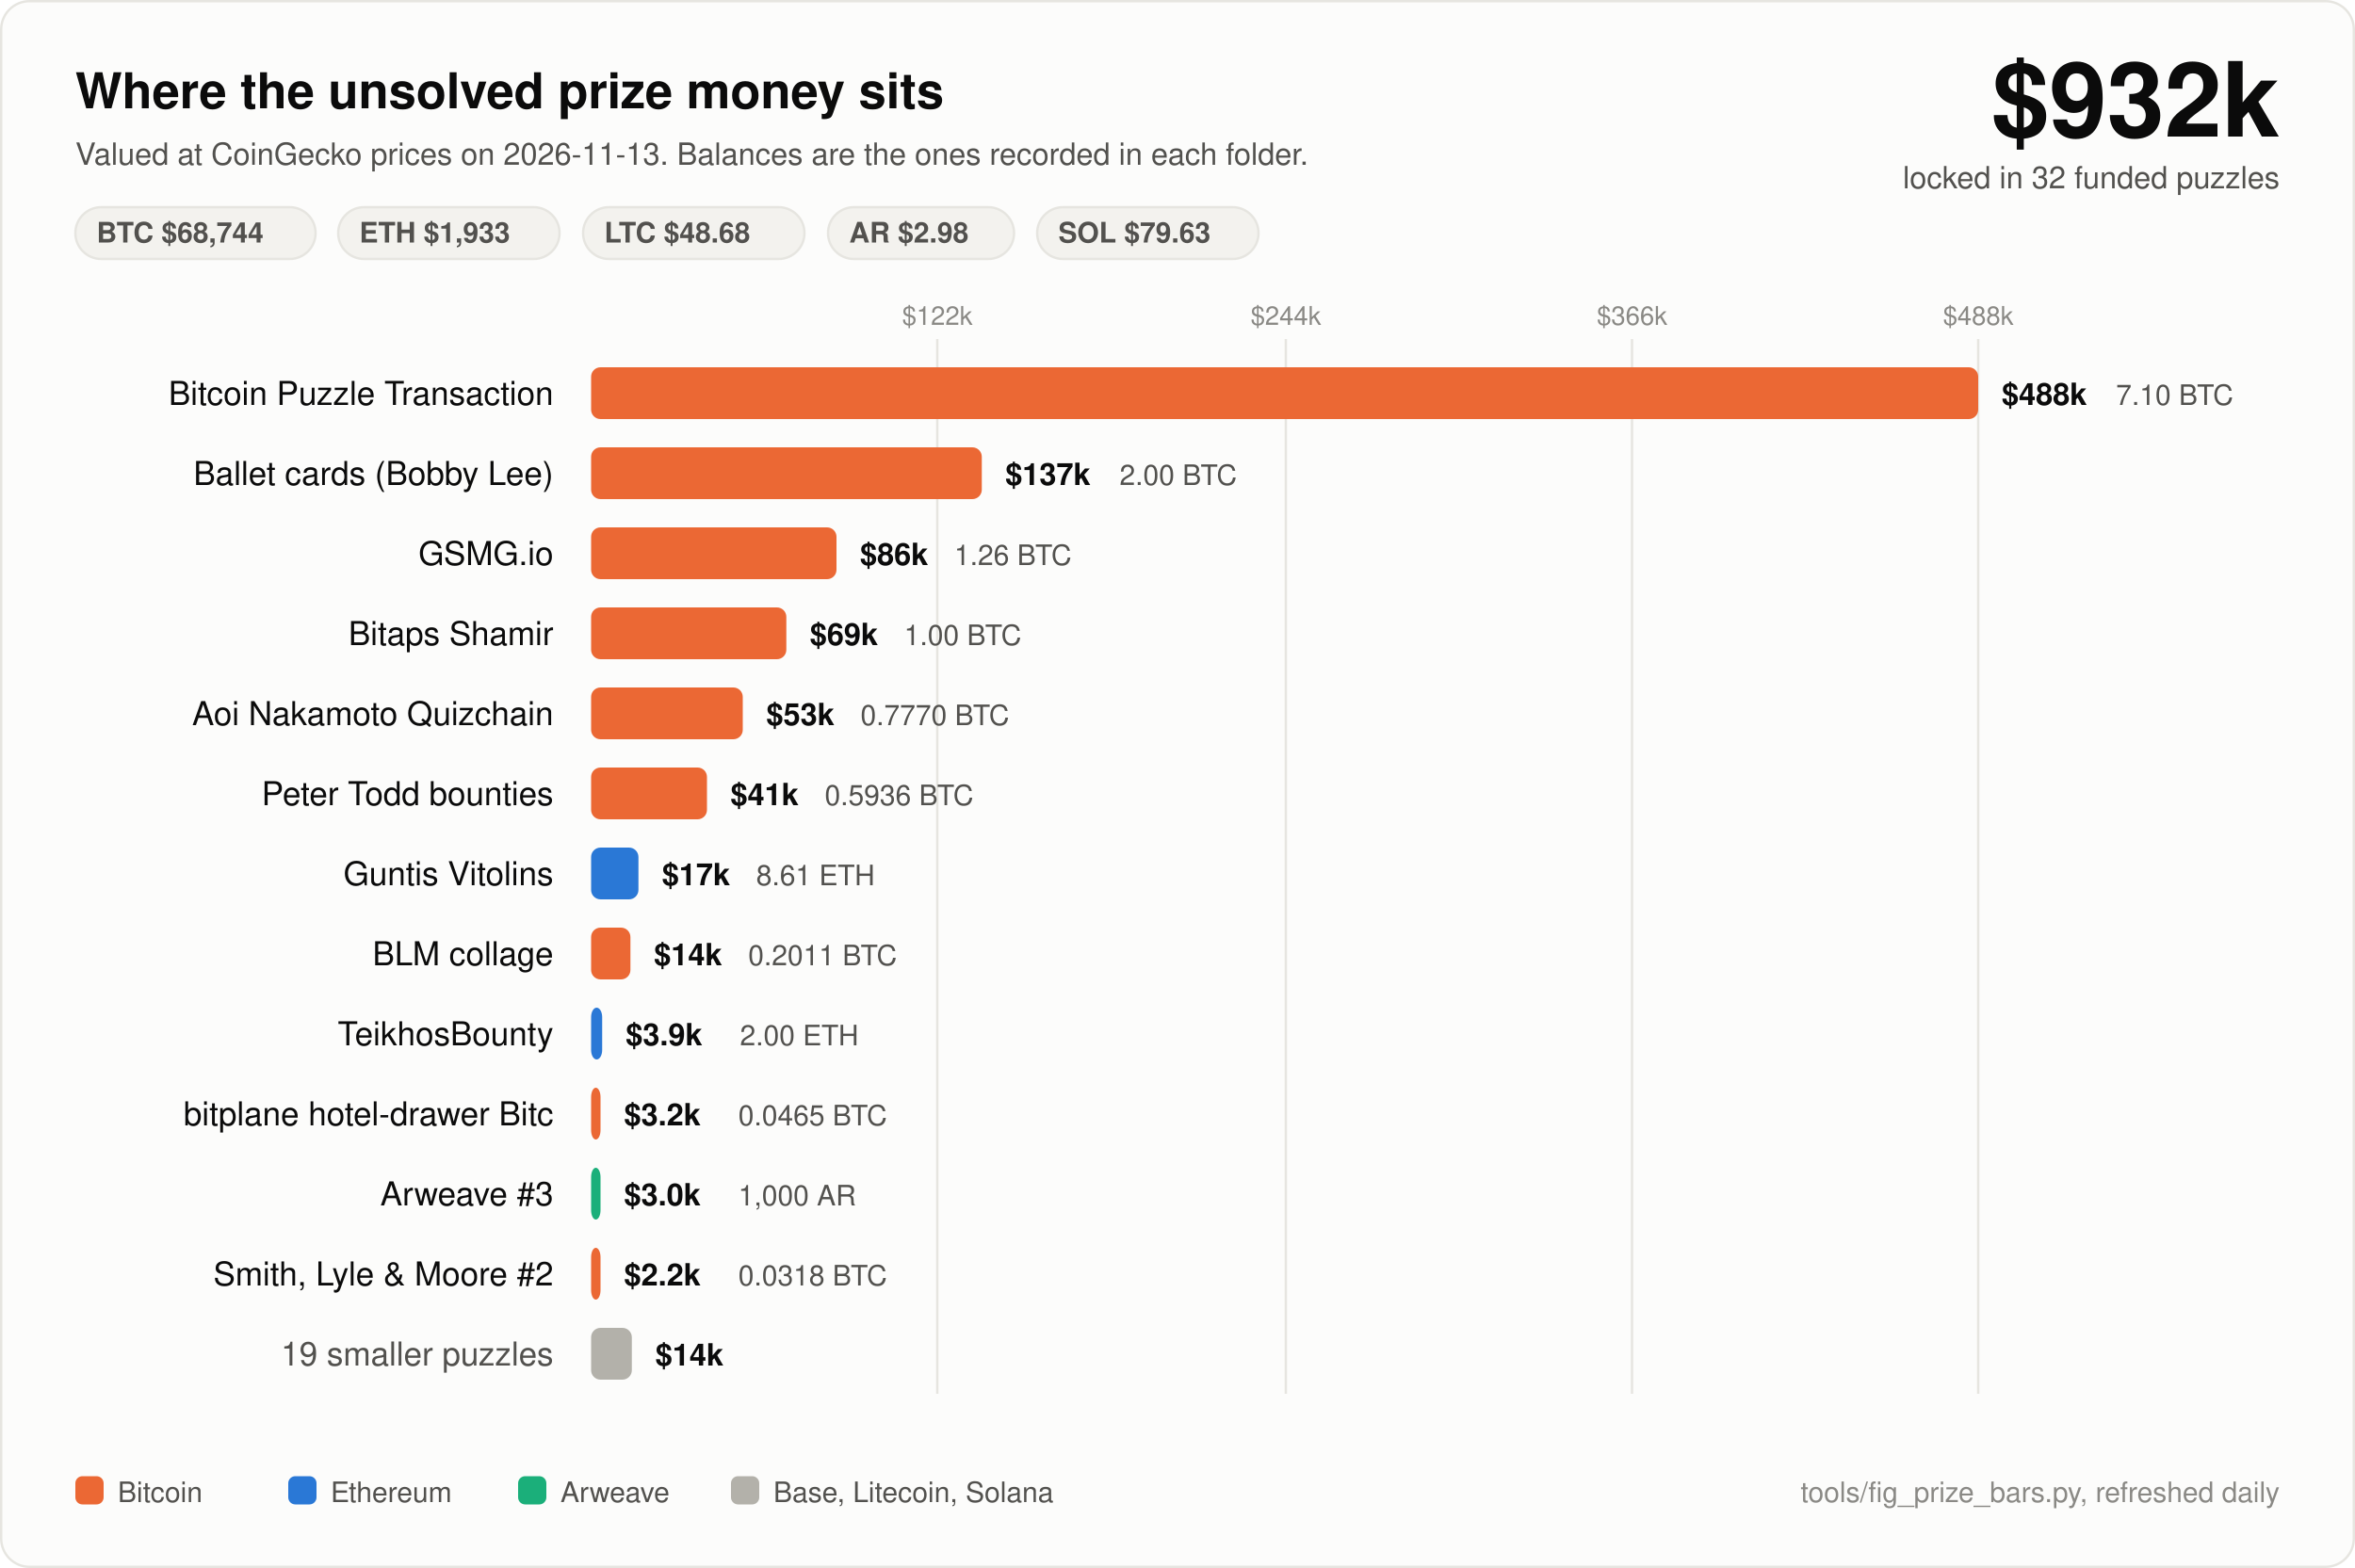
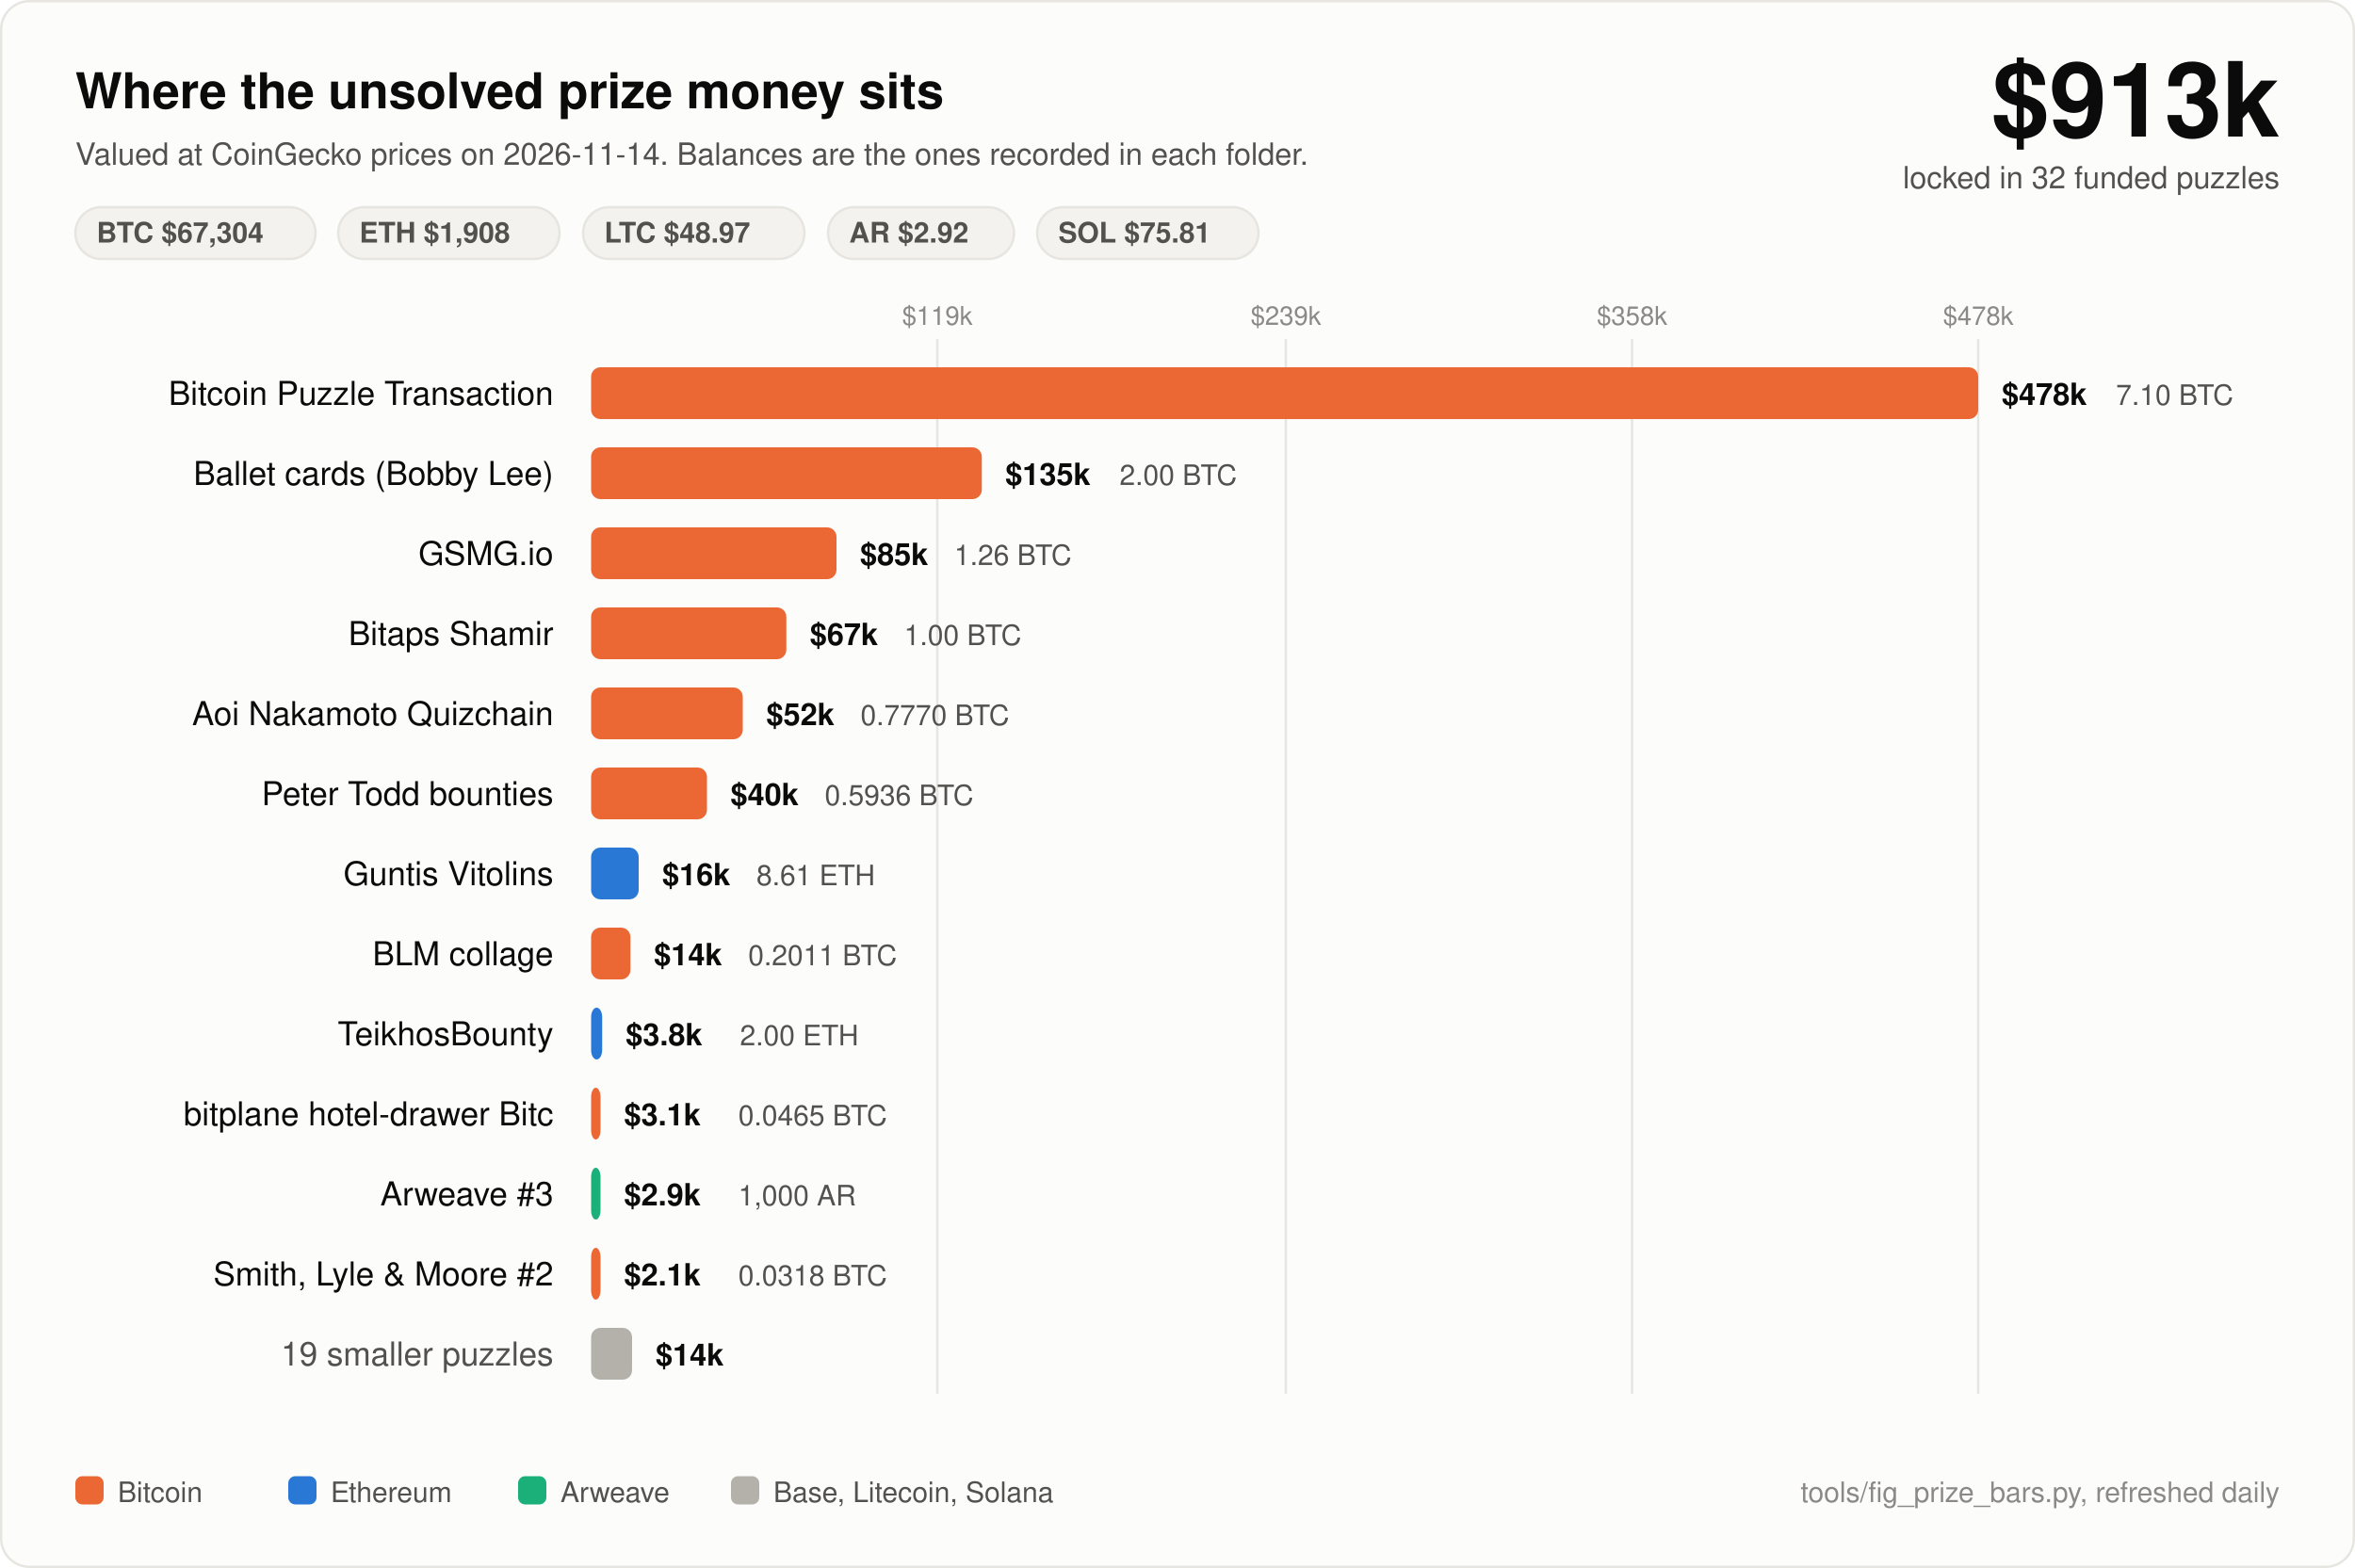
<svg xmlns="http://www.w3.org/2000/svg" width="1000" height="666" viewBox="0 0 1000 666" font-family="ui-sans-serif, -apple-system, Segoe UI, Helvetica, Arial, sans-serif">
  <rect x="0.5" y="0.5" width="999" height="665" rx="12" fill="#fcfcfb" stroke="#e6e5e0" />
  <text x="32" y="46" fill="#0b0b0b" font-size="21" font-weight="700">Where the unsolved prize money sits</text>
-   <text x="32" y="70" fill="#52514e" font-size="13">Valued at CoinGecko prices on 2026-11-13. Balances are the ones recorded in each folder.</text>
-   <text x="968" y="58" fill="#0b0b0b" font-size="44" font-weight="700" text-anchor="end">$932k</text>
+   <text x="32" y="70" fill="#52514e" font-size="13">Valued at CoinGecko prices on 2026-11-14. Balances are the ones recorded in each folder.</text>
+   <text x="968" y="58" fill="#0b0b0b" font-size="44" font-weight="700" text-anchor="end">$913k</text>
  <text x="968" y="80" fill="#52514e" font-size="13" text-anchor="end">locked in 32 funded puzzles</text>
  <rect x="32" y="88" width="102" height="22" rx="11" fill="#f3f2ee" stroke="#e6e5e0" />
-   <text x="41" y="103" fill="#52514e" font-size="12" font-weight="600">BTC $68,744</text>
+   <text x="41" y="103" fill="#52514e" font-size="12" font-weight="600">BTC $67,304</text>
  <rect x="143.6" y="88" width="94" height="22" rx="11" fill="#f3f2ee" stroke="#e6e5e0" />
-   <text x="152.6" y="103" fill="#52514e" font-size="12" font-weight="600">ETH $1,933</text>
+   <text x="152.6" y="103" fill="#52514e" font-size="12" font-weight="600">ETH $1,908</text>
  <rect x="247.6" y="88" width="94" height="22" rx="11" fill="#f3f2ee" stroke="#e6e5e0" />
-   <text x="256.6" y="103" fill="#52514e" font-size="12" font-weight="600">LTC $48.68</text>
+   <text x="256.6" y="103" fill="#52514e" font-size="12" font-weight="600">LTC $48.97</text>
  <rect x="351.6" y="88" width="79" height="22" rx="11" fill="#f3f2ee" stroke="#e6e5e0" />
-   <text x="360.6" y="103" fill="#52514e" font-size="12" font-weight="600">AR $2.98</text>
+   <text x="360.6" y="103" fill="#52514e" font-size="12" font-weight="600">AR $2.92</text>
  <rect x="440.4" y="88" width="94" height="22" rx="11" fill="#f3f2ee" stroke="#e6e5e0" />
-   <text x="449.4" y="103" fill="#52514e" font-size="12" font-weight="600">SOL $79.63</text>
+   <text x="449.4" y="103" fill="#52514e" font-size="12" font-weight="600">SOL $75.81</text>
  <line x1="398" y1="144" x2="398" y2="592" stroke="#e6e5e0" stroke-width="1" />
-   <text x="398" y="138" fill="#8a8985" font-size="11" text-anchor="middle">$122k</text>
+   <text x="398" y="138" fill="#8a8985" font-size="11" text-anchor="middle">$119k</text>
  <line x1="546" y1="144" x2="546" y2="592" stroke="#e6e5e0" stroke-width="1" />
-   <text x="546" y="138" fill="#8a8985" font-size="11" text-anchor="middle">$244k</text>
+   <text x="546" y="138" fill="#8a8985" font-size="11" text-anchor="middle">$239k</text>
  <line x1="693" y1="144" x2="693" y2="592" stroke="#e6e5e0" stroke-width="1" />
-   <text x="693" y="138" fill="#8a8985" font-size="11" text-anchor="middle">$366k</text>
+   <text x="693" y="138" fill="#8a8985" font-size="11" text-anchor="middle">$358k</text>
  <line x1="840" y1="144" x2="840" y2="592" stroke="#e6e5e0" stroke-width="1" />
-   <text x="840" y="138" fill="#8a8985" font-size="11" text-anchor="middle">$488k</text>
+   <text x="840" y="138" fill="#8a8985" font-size="11" text-anchor="middle">$478k</text>
  <text x="235" y="172" fill="#0b0b0b" font-size="14" text-anchor="end">Bitcoin Puzzle Transaction</text>
  <rect x="251" y="156" width="589.0" height="22" rx="4" fill="#eb6834" />
-   <text x="850.0" y="172" fill="#0b0b0b" font-size="13" font-weight="600">$488k</text>
+   <text x="850.0" y="172" fill="#0b0b0b" font-size="13" font-weight="600">$478k</text>
  <text x="898.5" y="172" fill="#52514e" font-size="12">7.10 BTC</text>
  <text x="235" y="206" fill="#0b0b0b" font-size="14" text-anchor="end">Ballet cards (Bobby Lee)</text>
  <rect x="251" y="190" width="165.9" height="22" rx="4" fill="#eb6834" />
-   <text x="426.9" y="206" fill="#0b0b0b" font-size="13" font-weight="600">$137k</text>
+   <text x="426.9" y="206" fill="#0b0b0b" font-size="13" font-weight="600">$135k</text>
  <text x="475.4" y="206" fill="#52514e" font-size="12">2.00 BTC</text>
  <text x="235" y="240" fill="#0b0b0b" font-size="14" text-anchor="end">GSMG.io</text>
  <rect x="251" y="224" width="104.2" height="22" rx="4" fill="#eb6834" />
-   <text x="365.2" y="240" fill="#0b0b0b" font-size="13" font-weight="600">$86k</text>
+   <text x="365.2" y="240" fill="#0b0b0b" font-size="13" font-weight="600">$85k</text>
  <text x="405.2" y="240" fill="#52514e" font-size="12">1.26 BTC</text>
  <text x="235" y="274" fill="#0b0b0b" font-size="14" text-anchor="end">Bitaps Shamir</text>
  <rect x="251" y="258" width="82.9" height="22" rx="4" fill="#eb6834" />
-   <text x="343.9" y="274" fill="#0b0b0b" font-size="13" font-weight="600">$69k</text>
+   <text x="343.9" y="274" fill="#0b0b0b" font-size="13" font-weight="600">$67k</text>
  <text x="383.9" y="274" fill="#52514e" font-size="12">1.00 BTC</text>
  <text x="235" y="308" fill="#0b0b0b" font-size="14" text-anchor="end">Aoi Nakamoto Quizchain</text>
  <rect x="251" y="292" width="64.4" height="22" rx="4" fill="#eb6834" />
-   <text x="325.4" y="308" fill="#0b0b0b" font-size="13" font-weight="600">$53k</text>
+   <text x="325.4" y="308" fill="#0b0b0b" font-size="13" font-weight="600">$52k</text>
  <text x="365.4" y="308" fill="#52514e" font-size="12">0.7770 BTC</text>
  <text x="235" y="342" fill="#0b0b0b" font-size="14" text-anchor="end">Peter Todd bounties</text>
  <rect x="251" y="326" width="49.2" height="22" rx="4" fill="#eb6834" />
-   <text x="310.2" y="342" fill="#0b0b0b" font-size="13" font-weight="600">$41k</text>
+   <text x="310.2" y="342" fill="#0b0b0b" font-size="13" font-weight="600">$40k</text>
  <text x="350.2" y="342" fill="#52514e" font-size="12">0.5936 BTC</text>
  <text x="235" y="376" fill="#0b0b0b" font-size="14" text-anchor="end">Guntis Vitolins</text>
-   <rect x="251" y="360" width="20.1" height="22" rx="4" fill="#2a78d6" />
-   <text x="281.1" y="376" fill="#0b0b0b" font-size="13" font-weight="600">$17k</text>
-   <text x="321.1" y="376" fill="#52514e" font-size="12">8.61 ETH</text>
+   <rect x="251" y="360" width="20.2" height="22" rx="4" fill="#2a78d6" />
+   <text x="281.2" y="376" fill="#0b0b0b" font-size="13" font-weight="600">$16k</text>
+   <text x="321.2" y="376" fill="#52514e" font-size="12">8.61 ETH</text>
  <text x="235" y="410" fill="#0b0b0b" font-size="14" text-anchor="end">BLM collage</text>
  <rect x="251" y="394" width="16.7" height="22" rx="4" fill="#eb6834" />
  <text x="277.7" y="410" fill="#0b0b0b" font-size="13" font-weight="600">$14k</text>
  <text x="317.7" y="410" fill="#52514e" font-size="12">0.2011 BTC</text>
  <text x="235" y="444" fill="#0b0b0b" font-size="14" text-anchor="end">TeikhosBounty</text>
  <rect x="251" y="428" width="4.7" height="22" rx="4" fill="#2a78d6" />
-   <text x="265.7" y="444" fill="#0b0b0b" font-size="13" font-weight="600">$3.9k</text>
+   <text x="265.7" y="444" fill="#0b0b0b" font-size="13" font-weight="600">$3.8k</text>
  <text x="314.2" y="444" fill="#52514e" font-size="12">2.00 ETH</text>
  <text x="235" y="478" fill="#0b0b0b" font-size="14" text-anchor="end">bitplane hotel-drawer Bitc</text>
  <rect x="251" y="462" width="4.0" height="22" rx="4" fill="#eb6834" />
-   <text x="265.0" y="478" fill="#0b0b0b" font-size="13" font-weight="600">$3.2k</text>
+   <text x="265.0" y="478" fill="#0b0b0b" font-size="13" font-weight="600">$3.1k</text>
  <text x="313.5" y="478" fill="#52514e" font-size="12">0.0465 BTC</text>
  <text x="235" y="512" fill="#0b0b0b" font-size="14" text-anchor="end">Arweave #3</text>
  <rect x="251" y="496" width="4.0" height="22" rx="4" fill="#1baf7a" />
-   <text x="265.0" y="512" fill="#0b0b0b" font-size="13" font-weight="600">$3.0k</text>
+   <text x="265.0" y="512" fill="#0b0b0b" font-size="13" font-weight="600">$2.9k</text>
  <text x="313.5" y="512" fill="#52514e" font-size="12">1,000 AR</text>
  <text x="235" y="546" fill="#0b0b0b" font-size="14" text-anchor="end">Smith, Lyle &amp; Moore #2</text>
  <rect x="251" y="530" width="4.0" height="22" rx="4" fill="#eb6834" />
-   <text x="265.0" y="546" fill="#0b0b0b" font-size="13" font-weight="600">$2.2k</text>
+   <text x="265.0" y="546" fill="#0b0b0b" font-size="13" font-weight="600">$2.1k</text>
  <text x="313.5" y="546" fill="#52514e" font-size="12">0.0318 BTC</text>
  <text x="235" y="580" fill="#52514e" font-size="14" text-anchor="end">19 smaller puzzles</text>
-   <rect x="251" y="564" width="17.3" height="22" rx="4" fill="#b3b1aa" />
-   <text x="278.3" y="580" fill="#0b0b0b" font-size="13" font-weight="600">$14k</text>
+   <rect x="251" y="564" width="17.4" height="22" rx="4" fill="#b3b1aa" />
+   <text x="278.4" y="580" fill="#0b0b0b" font-size="13" font-weight="600">$14k</text>
  <rect x="32" y="627" width="12" height="12" rx="3" fill="#eb6834" />
  <text x="50" y="638" fill="#52514e" font-size="12">Bitcoin</text>
  <rect x="122.4" y="627" width="12" height="12" rx="3" fill="#2a78d6" />
  <text x="140.4" y="638" fill="#52514e" font-size="12">Ethereum</text>
  <rect x="220.0" y="627" width="12" height="12" rx="3" fill="#1baf7a" />
  <text x="238.0" y="638" fill="#52514e" font-size="12">Arweave</text>
  <rect x="310.4" y="627" width="12" height="12" rx="3" fill="#b3b1aa" />
  <text x="328.4" y="638" fill="#52514e" font-size="12">Base, Litecoin, Solana</text>
  <text x="968" y="638" fill="#8a8985" font-size="12" text-anchor="end">tools/fig_prize_bars.py, refreshed daily</text>
</svg>
